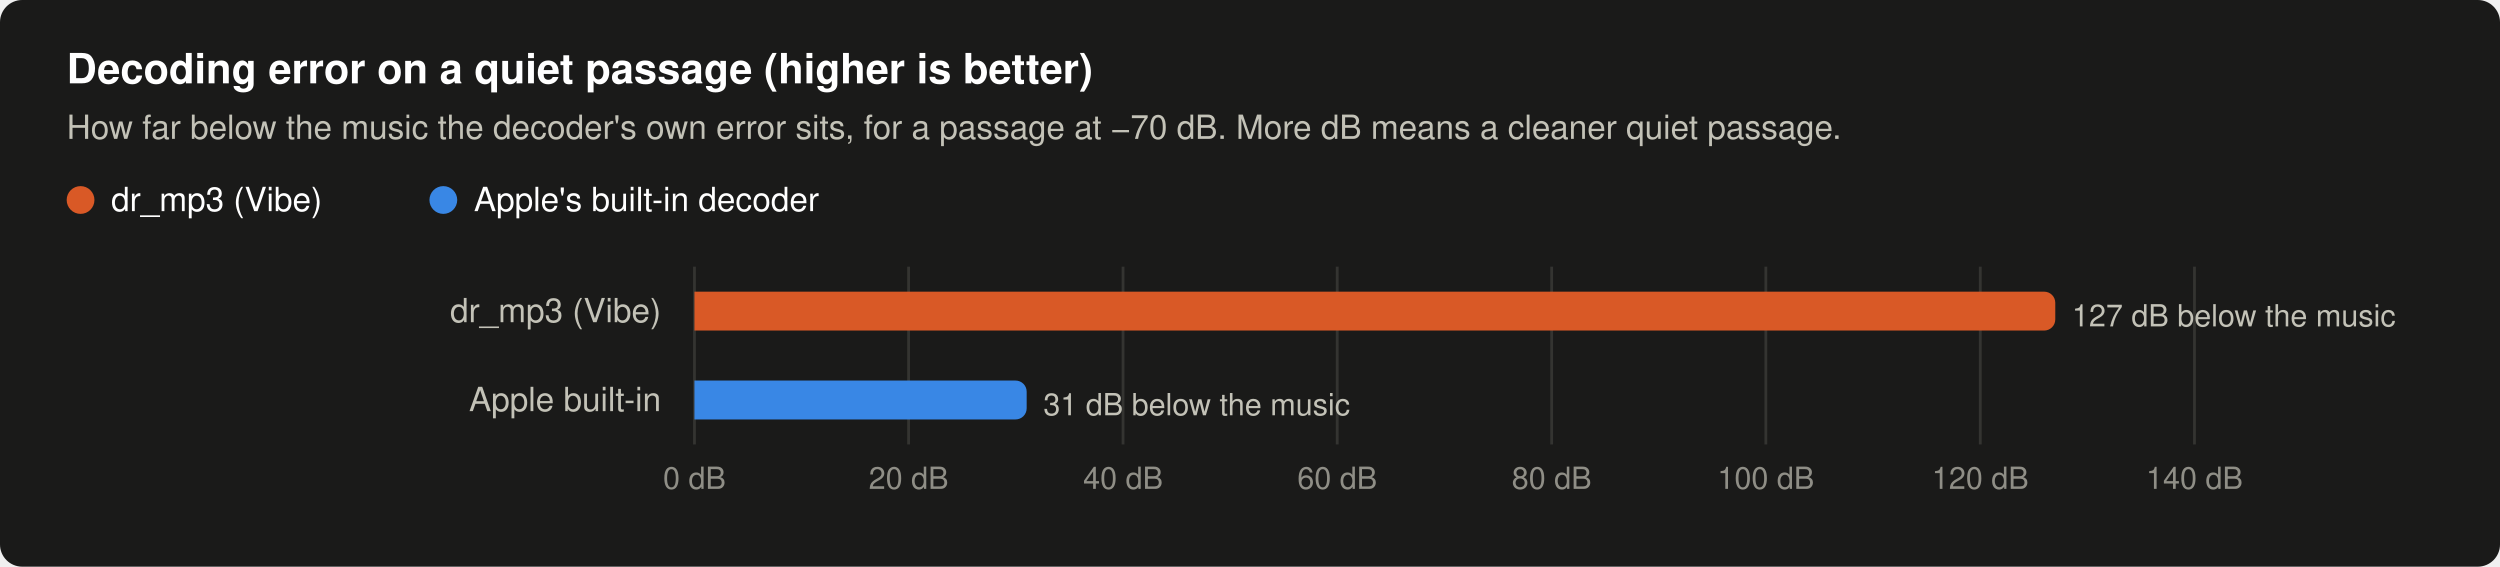
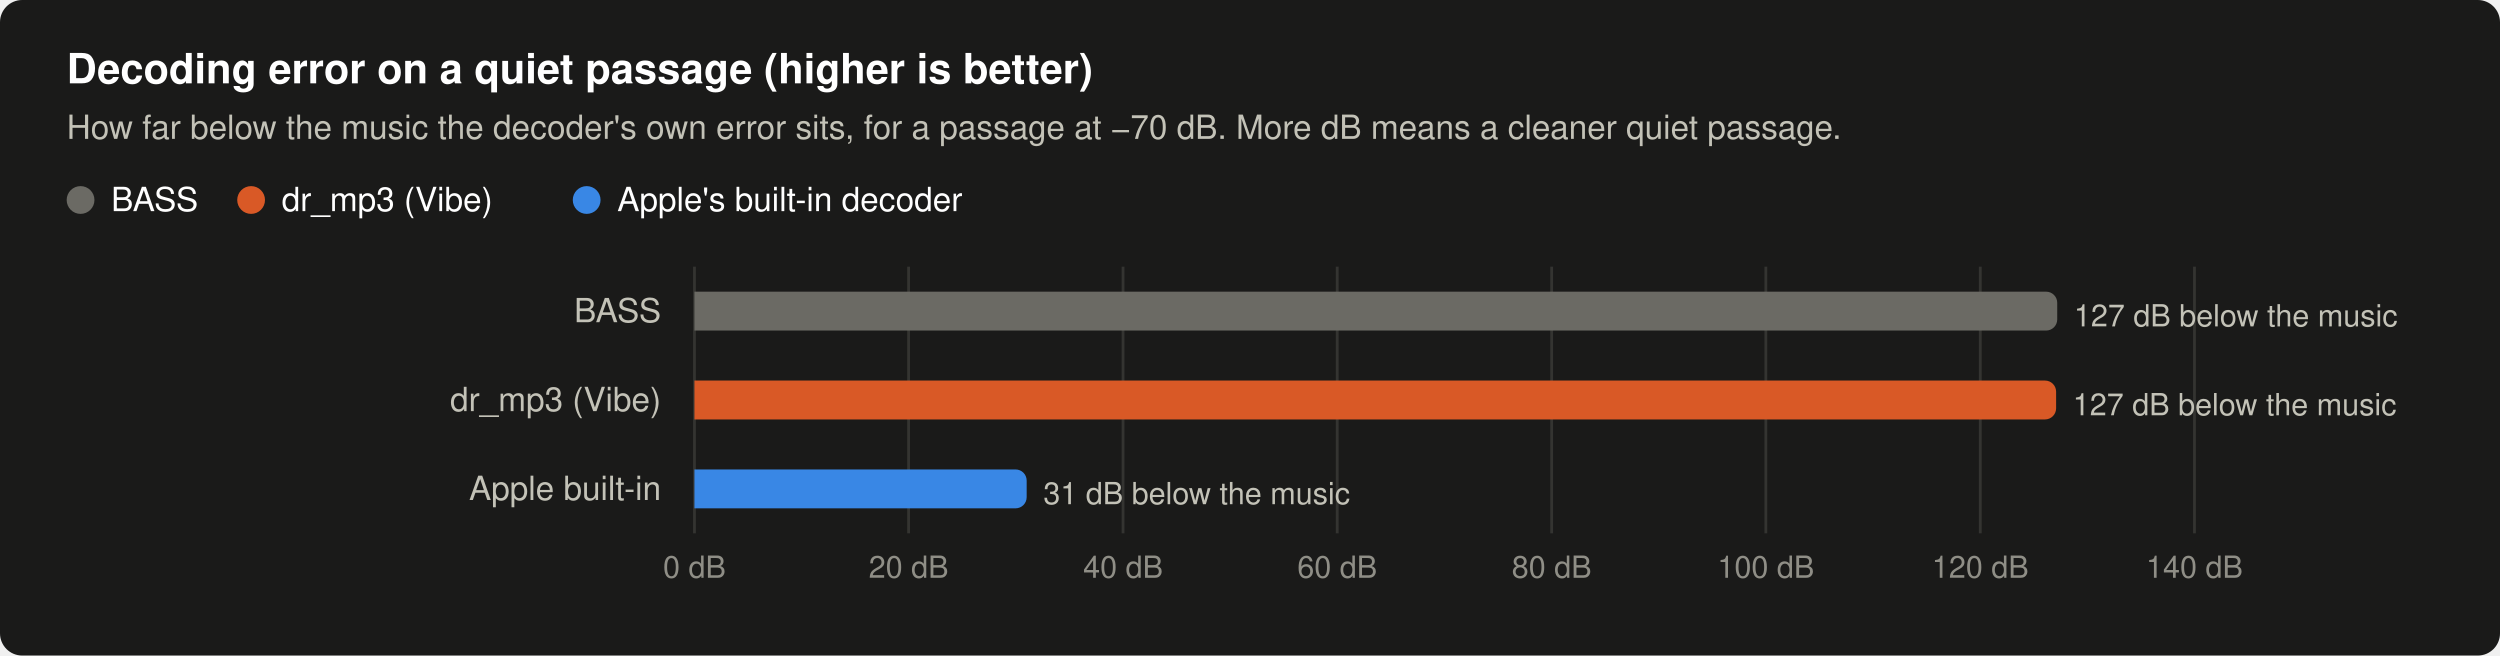
- <svg xmlns="http://www.w3.org/2000/svg" width="900" height="204" viewBox="0 0 900 204" font-family="-apple-system, BlinkMacSystemFont, 'Segoe UI', Helvetica, Arial, sans-serif" role="img" aria-label="How far below the music the decoding error sits on a quiet passage">
-   <rect width="900" height="204" rx="8" fill="#1a1a19" />
+ <svg xmlns="http://www.w3.org/2000/svg" width="900" height="236" viewBox="0 0 900 236" font-family="-apple-system, BlinkMacSystemFont, 'Segoe UI', Helvetica, Arial, sans-serif" role="img" aria-label="How far below the music the decoding error sits on a quiet passage, best first">
+   <rect width="900" height="236" rx="8" fill="#1a1a19" />
  <text x="24.0" y="30.0" font-size="15" fill="#ffffff" text-anchor="start" font-weight="600">Decoding error on a quiet passage (higher is better)</text>
  <text x="24.0" y="50.0" font-size="12" fill="#c3c2b7" text-anchor="start" font-weight="400">How far below the music the decoder's own error sits, for a passage at −70 dB. More dB means a cleaner quiet passage.</text>
-   <circle cx="29" cy="72" r="5" fill="#d95926" />
-   <text x="40.0" y="76.0" font-size="12" fill="#ffffff" text-anchor="start" font-weight="400">dr_mp3 (Vibe)</text>
-   <circle cx="159.6" cy="72" r="5" fill="#3987e5" />
-   <text x="170.6" y="76.0" font-size="12" fill="#ffffff" text-anchor="start" font-weight="400">Apple's built-in decoder</text>
-   <line x1="250.0" y1="96" x2="250.0" y2="160" stroke="#343431" />
-   <text x="250.0" y="176.0" font-size="11" fill="#8f8e86" text-anchor="middle" font-weight="400">0 dB</text>
-   <line x1="327.1" y1="96" x2="327.1" y2="160" stroke="#343431" />
-   <text x="327.1" y="176.0" font-size="11" fill="#8f8e86" text-anchor="middle" font-weight="400">20 dB</text>
-   <line x1="404.3" y1="96" x2="404.3" y2="160" stroke="#343431" />
-   <text x="404.3" y="176.0" font-size="11" fill="#8f8e86" text-anchor="middle" font-weight="400">40 dB</text>
-   <line x1="481.4" y1="96" x2="481.4" y2="160" stroke="#343431" />
-   <text x="481.4" y="176.0" font-size="11" fill="#8f8e86" text-anchor="middle" font-weight="400">60 dB</text>
-   <line x1="558.6" y1="96" x2="558.6" y2="160" stroke="#343431" />
-   <text x="558.6" y="176.0" font-size="11" fill="#8f8e86" text-anchor="middle" font-weight="400">80 dB</text>
-   <line x1="635.7" y1="96" x2="635.7" y2="160" stroke="#343431" />
-   <text x="635.7" y="176.0" font-size="11" fill="#8f8e86" text-anchor="middle" font-weight="400">100 dB</text>
-   <line x1="712.9" y1="96" x2="712.9" y2="160" stroke="#343431" />
-   <text x="712.9" y="176.0" font-size="11" fill="#8f8e86" text-anchor="middle" font-weight="400">120 dB</text>
-   <line x1="790.0" y1="96" x2="790.0" y2="160" stroke="#343431" />
-   <text x="790.0" y="176.0" font-size="11" fill="#8f8e86" text-anchor="middle" font-weight="400">140 dB</text>
-   <text x="238.0" y="116.0" font-size="12" fill="#c3c2b7" text-anchor="end" font-weight="400">dr_mp3 (Vibe)</text>
-   <path d="M250,105.0 h485.9 a4,4 0 0 1 4,4 v6.0 a4,4 0 0 1 -4,4 h-485.9 z" fill="#d95926" />
-   <text x="745.9" y="117.5" font-size="11" fill="#c3c2b7" text-anchor="start" font-weight="400">127 dB below the music</text>
-   <text x="238.0" y="148.0" font-size="12" fill="#c3c2b7" text-anchor="end" font-weight="400">Apple built-in</text>
-   <path d="M250,137.0 h115.6 a4,4 0 0 1 4,4 v6.0 a4,4 0 0 1 -4,4 h-115.6 z" fill="#3987e5" />
-   <text x="375.6" y="149.5" font-size="11" fill="#c3c2b7" text-anchor="start" font-weight="400">31 dB below the music</text>
+   <circle cx="29" cy="72" r="5" fill="#6b6a64" />
+   <text x="40.0" y="76.0" font-size="12" fill="#ffffff" text-anchor="start" font-weight="400">BASS</text>
+   <circle cx="90.4" cy="72" r="5" fill="#d95926" />
+   <text x="101.4" y="76.0" font-size="12" fill="#ffffff" text-anchor="start" font-weight="400">dr_mp3 (Vibe)</text>
+   <circle cx="211.2" cy="72" r="5" fill="#3987e5" />
+   <text x="222.2" y="76.0" font-size="12" fill="#ffffff" text-anchor="start" font-weight="400">Apple's built-in decoder</text>
+   <line x1="250.0" y1="96" x2="250.0" y2="192" stroke="#343431" />
+   <text x="250.0" y="208.0" font-size="11" fill="#8f8e86" text-anchor="middle" font-weight="400">0 dB</text>
+   <line x1="327.1" y1="96" x2="327.1" y2="192" stroke="#343431" />
+   <text x="327.1" y="208.0" font-size="11" fill="#8f8e86" text-anchor="middle" font-weight="400">20 dB</text>
+   <line x1="404.3" y1="96" x2="404.3" y2="192" stroke="#343431" />
+   <text x="404.3" y="208.0" font-size="11" fill="#8f8e86" text-anchor="middle" font-weight="400">40 dB</text>
+   <line x1="481.4" y1="96" x2="481.4" y2="192" stroke="#343431" />
+   <text x="481.4" y="208.0" font-size="11" fill="#8f8e86" text-anchor="middle" font-weight="400">60 dB</text>
+   <line x1="558.6" y1="96" x2="558.6" y2="192" stroke="#343431" />
+   <text x="558.6" y="208.0" font-size="11" fill="#8f8e86" text-anchor="middle" font-weight="400">80 dB</text>
+   <line x1="635.7" y1="96" x2="635.7" y2="192" stroke="#343431" />
+   <text x="635.7" y="208.0" font-size="11" fill="#8f8e86" text-anchor="middle" font-weight="400">100 dB</text>
+   <line x1="712.9" y1="96" x2="712.9" y2="192" stroke="#343431" />
+   <text x="712.9" y="208.0" font-size="11" fill="#8f8e86" text-anchor="middle" font-weight="400">120 dB</text>
+   <line x1="790.0" y1="96" x2="790.0" y2="192" stroke="#343431" />
+   <text x="790.0" y="208.0" font-size="11" fill="#8f8e86" text-anchor="middle" font-weight="400">140 dB</text>
+   <text x="238.0" y="116.0" font-size="12" fill="#c3c2b7" text-anchor="end" font-weight="400">BASS</text>
+   <path d="M250,105.0 h486.6 a4,4 0 0 1 4,4 v6.0 a4,4 0 0 1 -4,4 h-486.6 z" fill="#6b6a64" />
+   <text x="746.6" y="117.5" font-size="11" fill="#c3c2b7" text-anchor="start" font-weight="400">127 dB below the music</text>
+   <text x="238.0" y="148.0" font-size="12" fill="#c3c2b7" text-anchor="end" font-weight="400">dr_mp3 (Vibe)</text>
+   <path d="M250,137.0 h486.2 a4,4 0 0 1 4,4 v6.0 a4,4 0 0 1 -4,4 h-486.2 z" fill="#d95926" />
+   <text x="746.2" y="149.5" font-size="11" fill="#c3c2b7" text-anchor="start" font-weight="400">127 dB below the music</text>
+   <text x="238.0" y="180.0" font-size="12" fill="#c3c2b7" text-anchor="end" font-weight="400">Apple built-in</text>
+   <path d="M250,169.0 h115.6 a4,4 0 0 1 4,4 v6.0 a4,4 0 0 1 -4,4 h-115.6 z" fill="#3987e5" />
+   <text x="375.6" y="181.5" font-size="11" fill="#c3c2b7" text-anchor="start" font-weight="400">31 dB below the music</text>
</svg>
